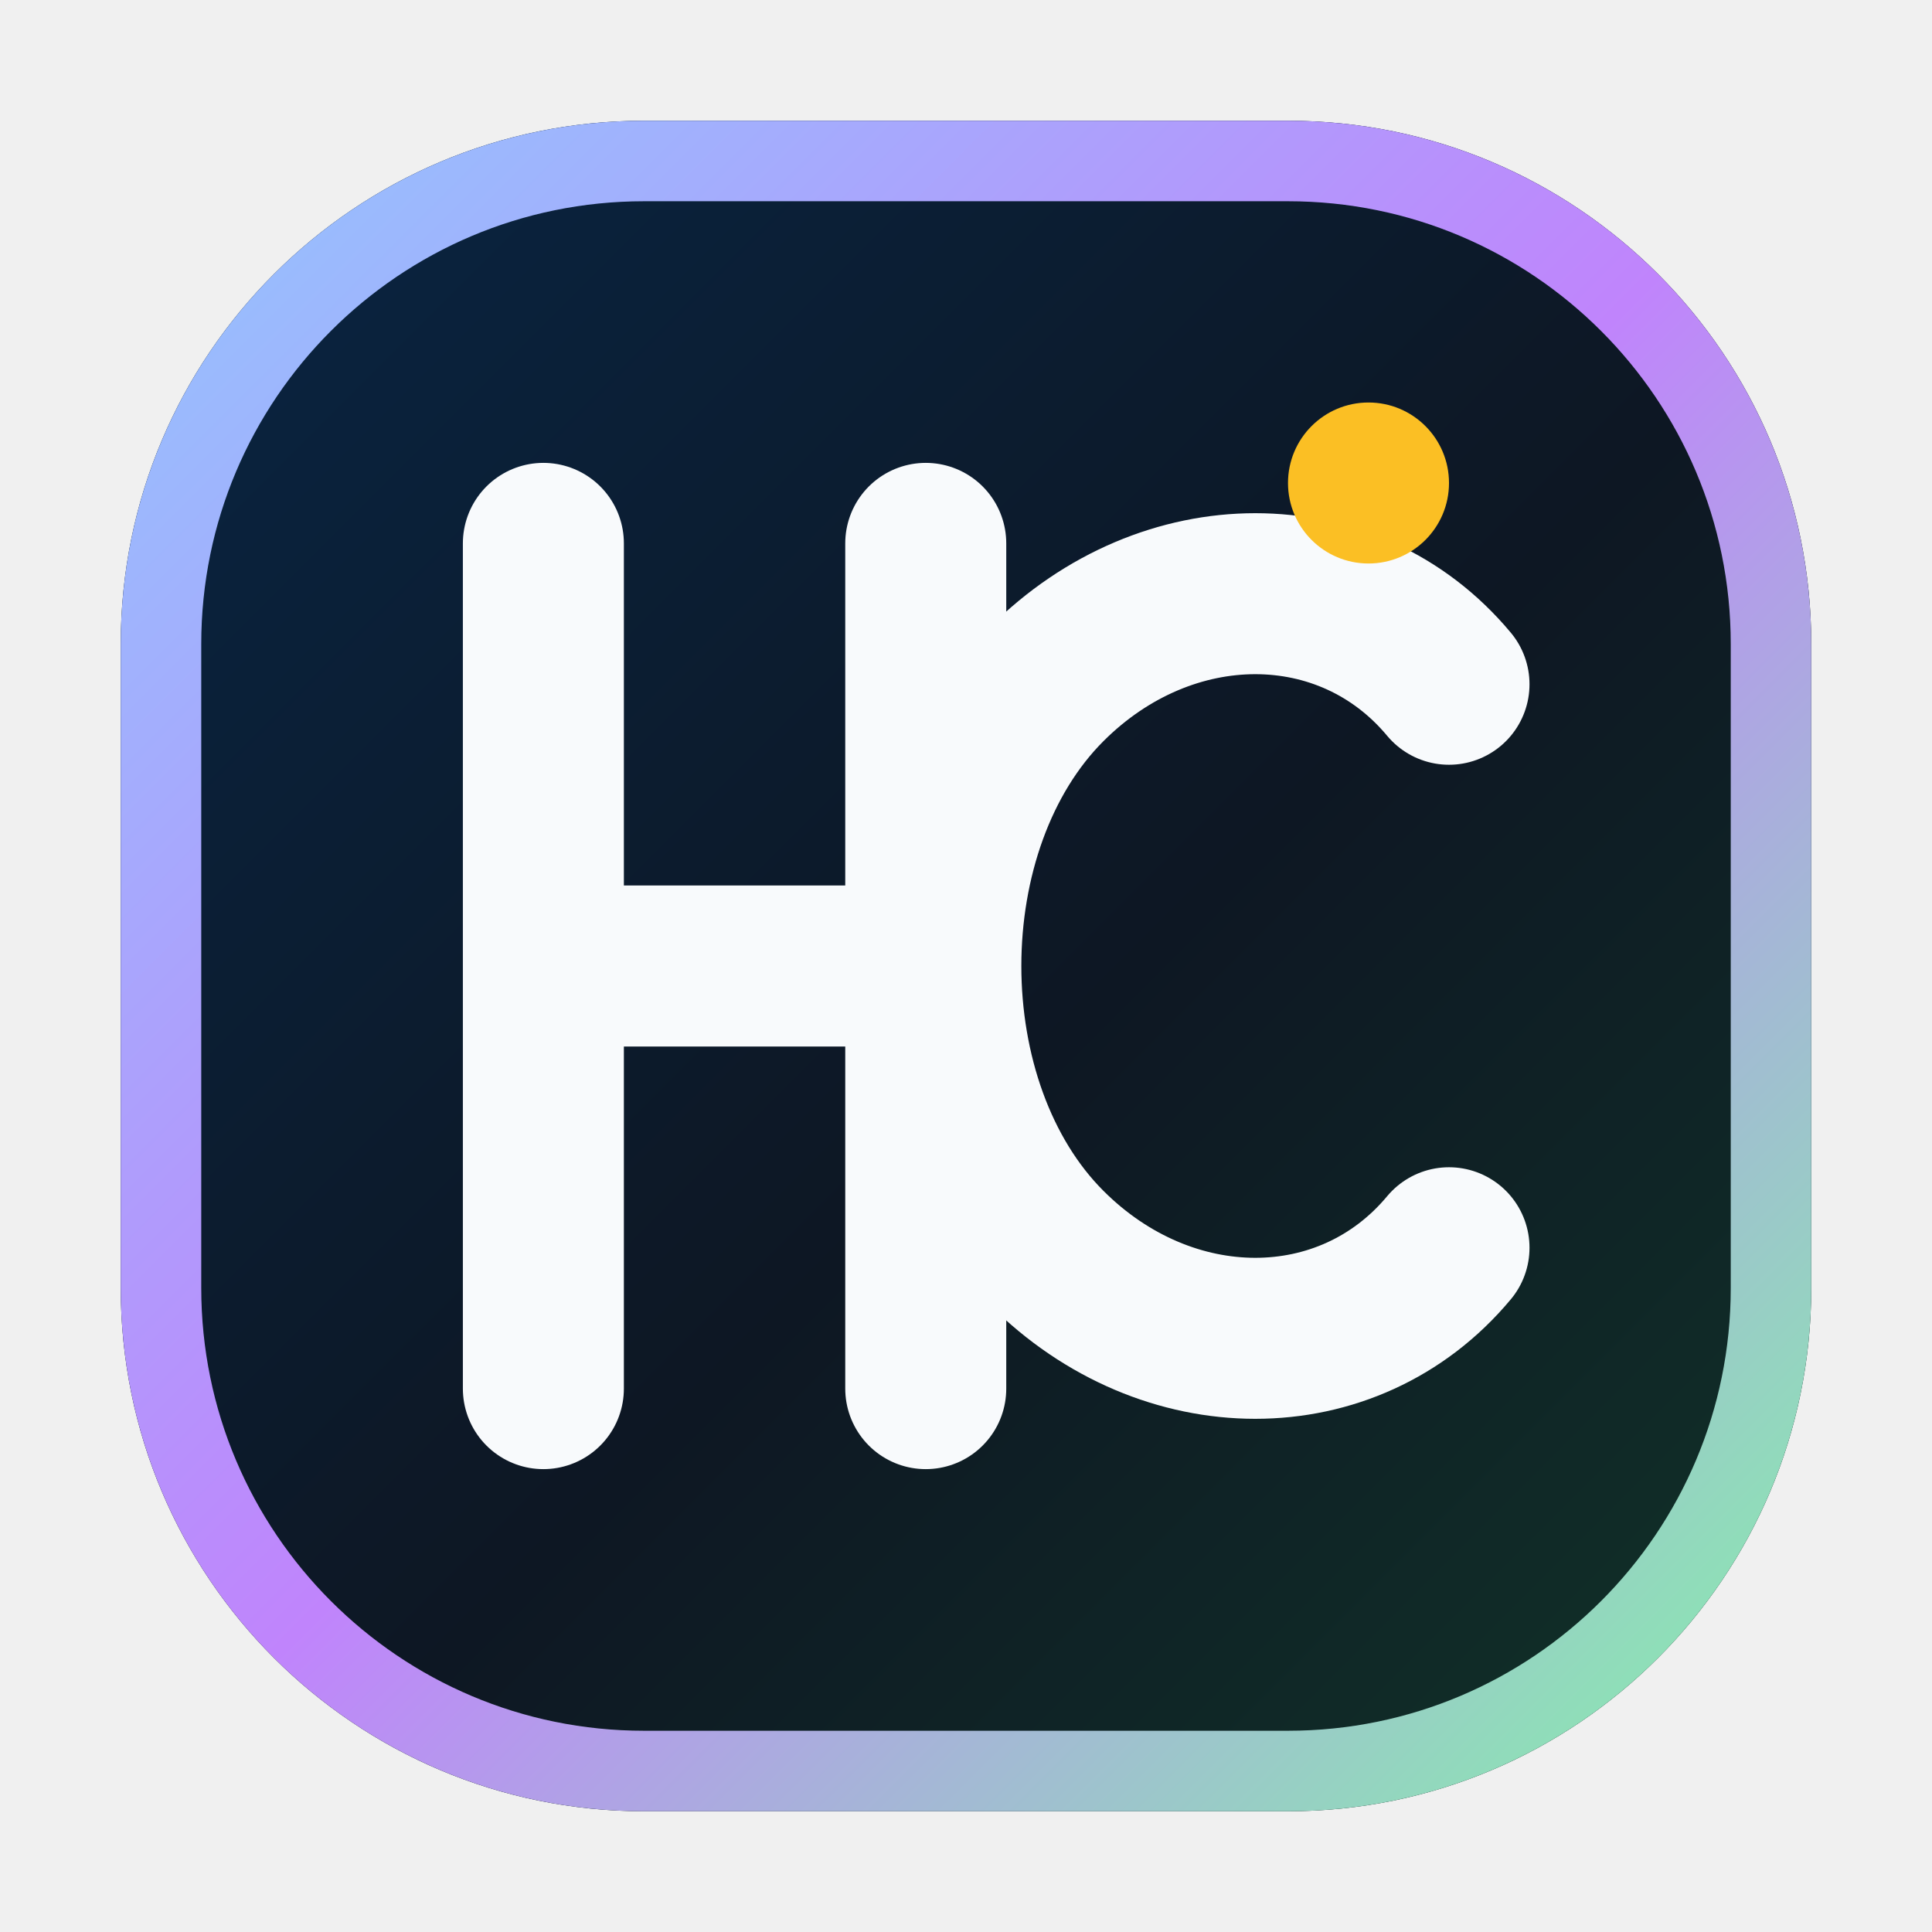
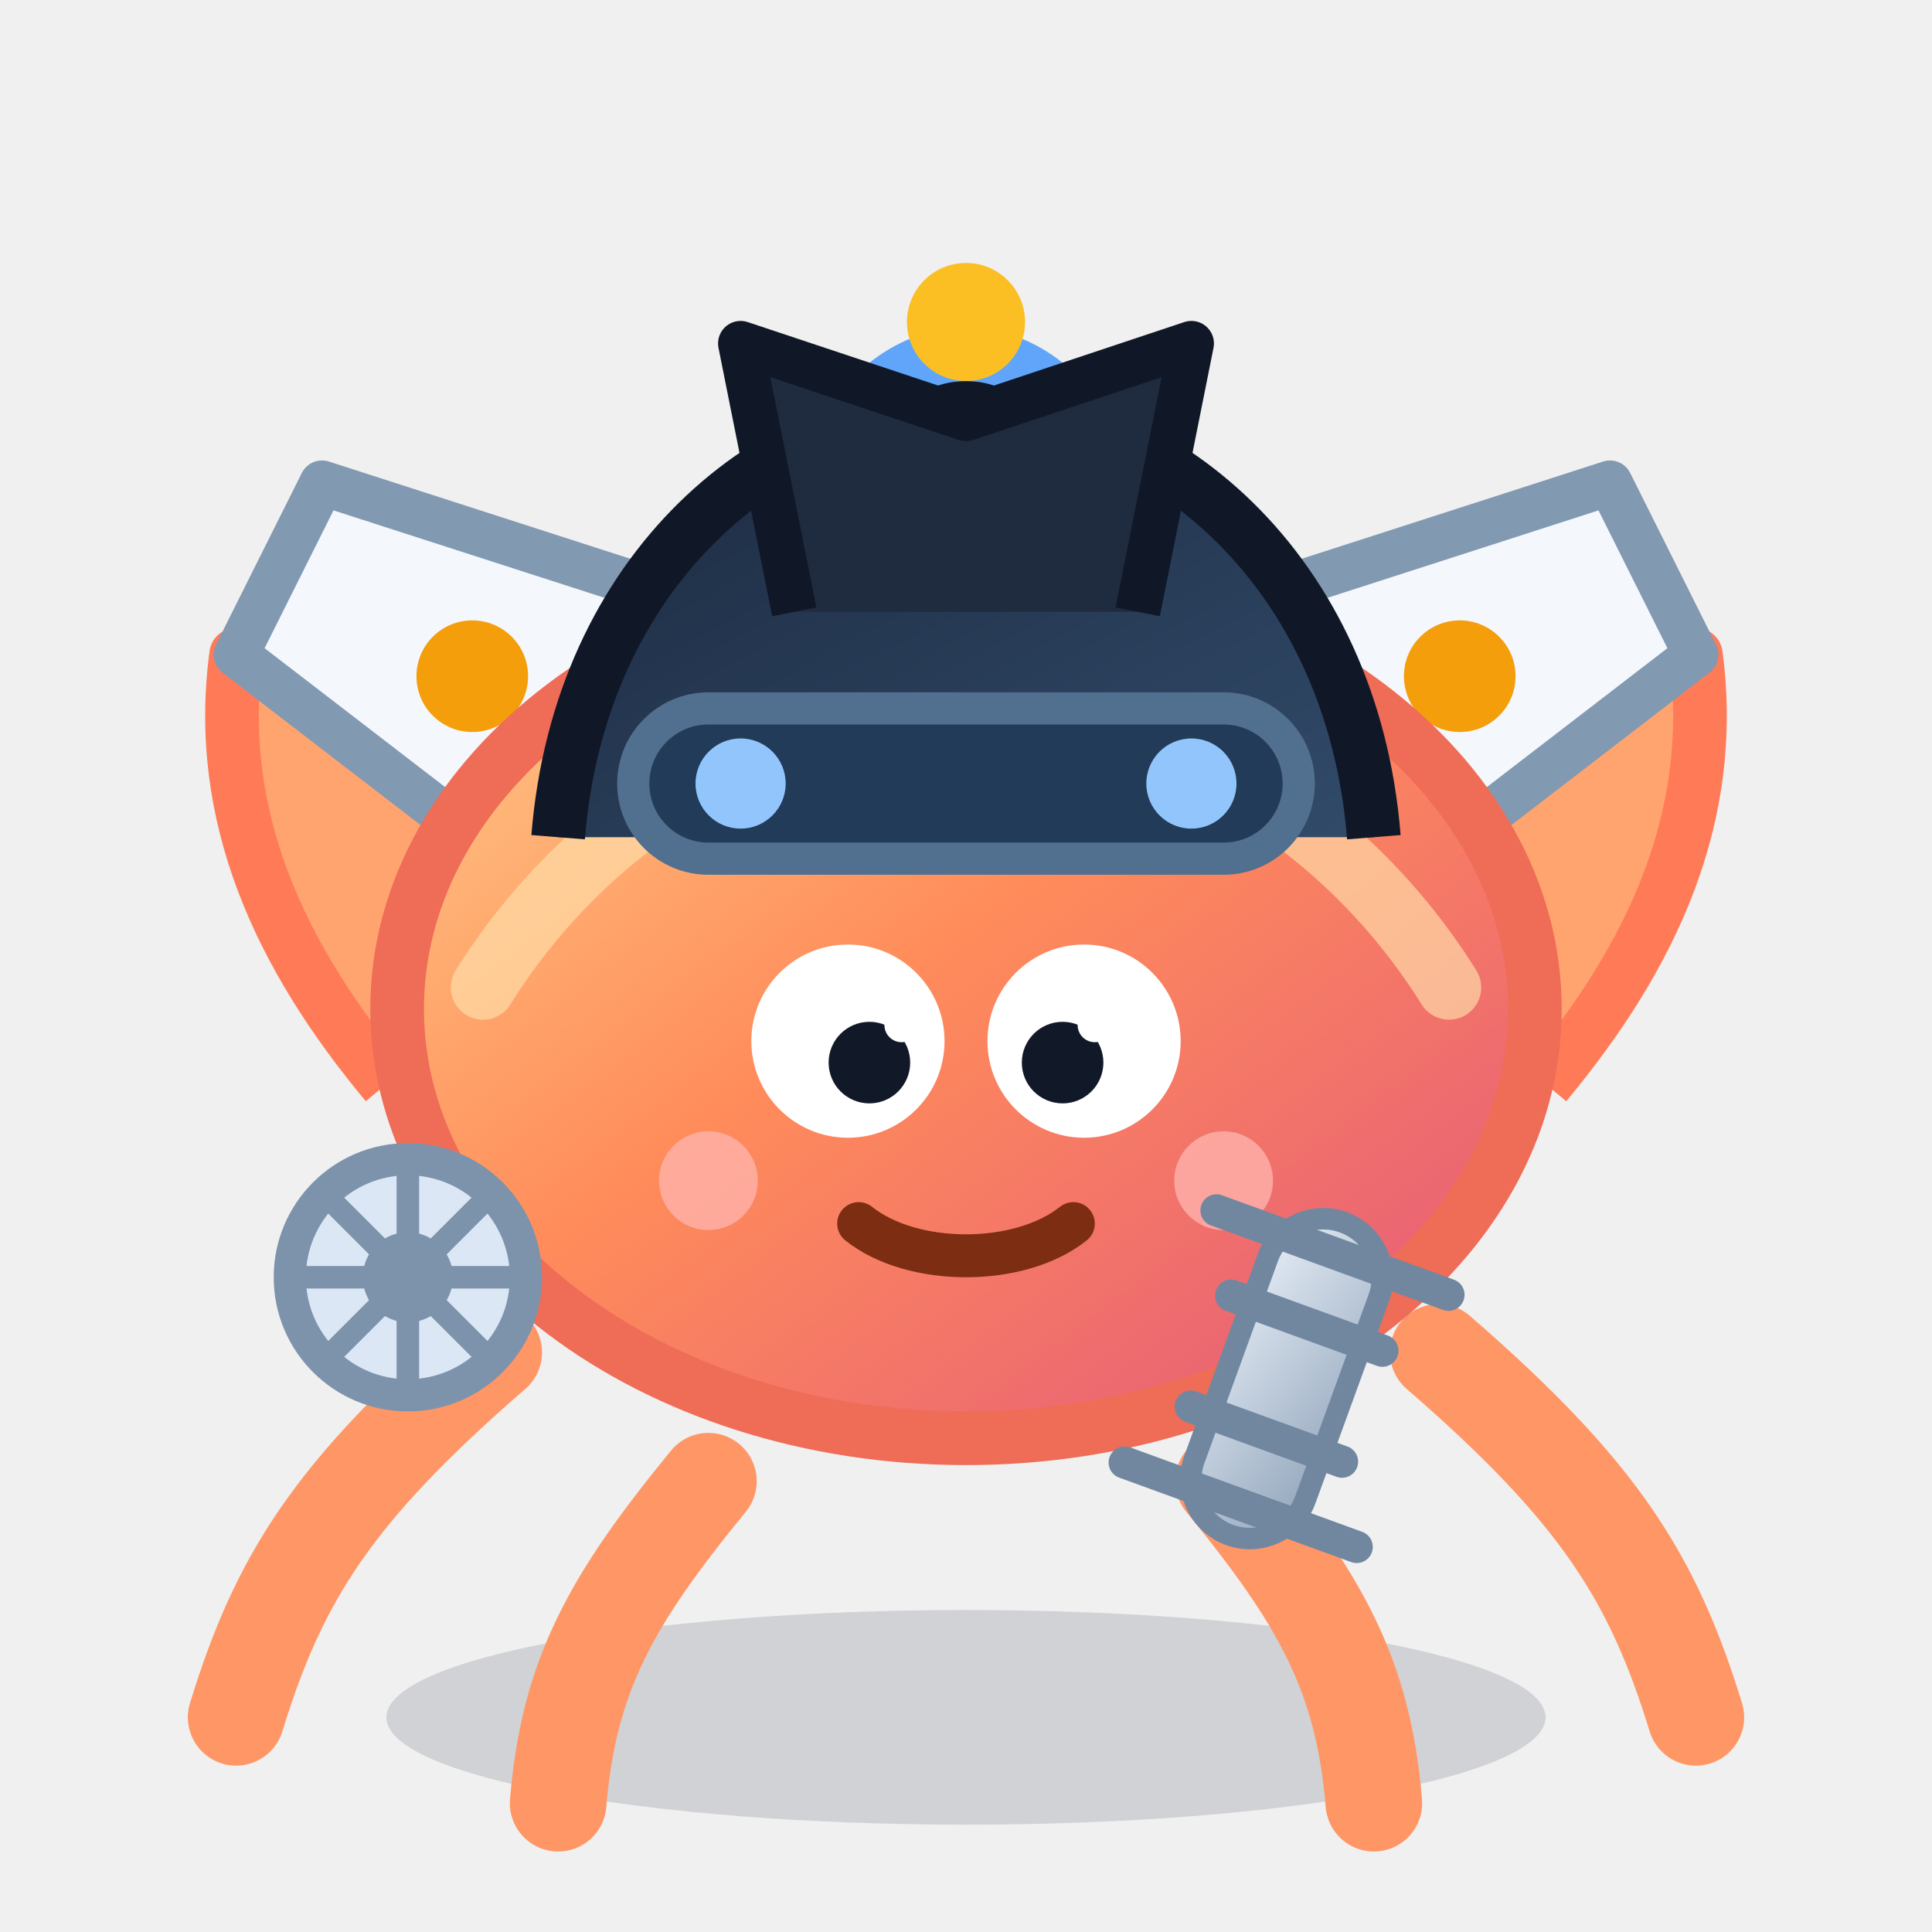
- <svg xmlns="http://www.w3.org/2000/svg" viewBox="0 0 96 96" role="img" aria-labelledby="title desc">
+ <svg xmlns="http://www.w3.org/2000/svg" viewBox="0 0 180 180" role="img" aria-labelledby="title desc">
  <defs>
-     <linearGradient id="bg" x1="0%" y1="0%" x2="100%" y2="100%">
-       <stop offset="0%" stop-color="#0a66c2" />
-       <stop offset="55%" stop-color="#1f2937" />
-       <stop offset="100%" stop-color="#2ea44f" />
+     <linearGradient id="shell" x1="0%" y1="0%" x2="100%" y2="100%">
+       <stop offset="0%" stop-color="#ffcf8a" />
+       <stop offset="45%" stop-color="#ff8c5a" />
+       <stop offset="100%" stop-color="#e2557d" />
    </linearGradient>
-     <linearGradient id="ring" x1="0%" y1="0%" x2="100%" y2="100%">
-       <stop offset="0%" stop-color="#93c5fd" />
-       <stop offset="50%" stop-color="#c084fc" />
-       <stop offset="100%" stop-color="#86efac" />
+     <linearGradient id="helmet" x1="0%" y1="0%" x2="100%" y2="100%">
+       <stop offset="0%" stop-color="#1c2940" />
+       <stop offset="100%" stop-color="#314b69" />
+     </linearGradient>
+     <linearGradient id="steel" x1="0%" y1="0%" x2="100%" y2="100%">
+       <stop offset="0%" stop-color="#e7eef7" />
+       <stop offset="100%" stop-color="#90a4ba" />
    </linearGradient>
  </defs>
-   <rect x="6" y="6" width="84" height="84" rx="26" fill="#08111d" />
-   <rect x="6" y="6" width="84" height="84" rx="26" fill="url(#bg)" opacity="0.24" />
-   <rect x="8" y="8" width="80" height="80" rx="24" fill="none" stroke="url(#ring)" stroke-width="4" />
-   <path d="M27 27V69M27 48H46M46 27V69" fill="none" stroke="#f8fafc" stroke-width="8" stroke-linecap="round" stroke-linejoin="round" />
-   <path d="M72 34C67 28 58 28 52 34C45 41 45 55 52 62C58 68 67 68 72 62" fill="none" stroke="#f8fafc" stroke-width="8" stroke-linecap="round" stroke-linejoin="round" />
-   <circle cx="68" cy="24" r="4" fill="#fbbf24" />
+   <g transform="translate(8 8)">
+     <ellipse cx="82" cy="152" rx="54" ry="10" fill="#0f172a" opacity="0.14" />
+     <path d="M38 118C23 131 18 139 14 152" fill="none" stroke="#ff9666" stroke-width="9" stroke-linecap="round" />
+     <path d="M58 130C49 141 45 148 44 160" fill="none" stroke="#ff9666" stroke-width="9" stroke-linecap="round" />
+     <path d="M106 130C115 141 119 148 120 160" fill="none" stroke="#ff9666" stroke-width="9" stroke-linecap="round" />
+     <path d="M126 118C141 131 146 139 150 152" fill="none" stroke="#ff9666" stroke-width="9" stroke-linecap="round" />
+     <path d="M28 93C18 81 12 68 14 53C31 56 43 63 51 74" fill="#ffa46f" stroke="#ff7b57" stroke-width="5" stroke-linejoin="round" />
+     <path d="M22 37L53 47L40 73L14 53Z" fill="#f4f7fb" stroke="#8299b2" stroke-width="4.2" stroke-linejoin="round" />
+     <circle cx="36" cy="55" r="5.2" fill="#f59e0b" />
+     <path d="M136 93C146 81 152 68 150 53C133 56 121 63 113 74" fill="#ffa46f" stroke="#ff7b57" stroke-width="5" stroke-linejoin="round" />
+     <path d="M142 37L111 47L124 73L150 53Z" fill="#f4f7fb" stroke="#8299b2" stroke-width="4.2" stroke-linejoin="round" />
+     <circle cx="128" cy="55" r="5.2" fill="#f59e0b" />
+     <ellipse cx="82" cy="86" rx="53" ry="40" fill="url(#shell)" stroke="#ef6c57" stroke-width="5" />
+     <path d="M37 84C47 68 64 58 82 58C100 58 117 68 127 84" fill="none" stroke="#ffe0ac" stroke-width="6" stroke-linecap="round" opacity="0.65" />
+     <path d="M44 70C46 45 64 30 82 30C100 30 118 45 120 70" fill="url(#helmet)" stroke="#101827" stroke-width="5" stroke-linejoin="round" />
+     <rect x="51" y="58" width="62" height="14" rx="7" fill="#223b58" stroke="#516f8e" stroke-width="3" />
+     <circle cx="61" cy="65" r="4.2" fill="#93c5fd" />
+     <circle cx="103" cy="65" r="4.2" fill="#93c5fd" />
+     <path d="M66 46C67 34 74 25 82 25C90 25 97 34 98 46" fill="none" stroke="#60a5fa" stroke-width="5" stroke-linecap="round" />
+     <circle cx="82" cy="22" r="5.5" fill="#fbbf24" />
+     <path d="M66 49L61 24L82 31L103 24L98 49" fill="#1f2b3e" stroke="#101827" stroke-width="4.2" stroke-linejoin="round" />
+     <circle cx="71" cy="89" r="9" fill="#ffffff" />
+     <circle cx="93" cy="89" r="9" fill="#ffffff" />
+     <circle cx="73" cy="91" r="3.8" fill="#111827" />
+     <circle cx="91" cy="91" r="3.8" fill="#111827" />
+     <circle cx="76" cy="87.5" r="1.6" fill="#ffffff" />
+     <circle cx="94" cy="87.5" r="1.6" fill="#ffffff" />
+     <path d="M72 106C77 110 87 110 92 106" fill="none" stroke="#7c2d12" stroke-width="4" stroke-linecap="round" />
+     <circle cx="58" cy="102" r="4.6" fill="#ffb3ad" opacity="0.78" />
+     <circle cx="106" cy="102" r="4.6" fill="#ffb3ad" opacity="0.78" />
+     <g transform="translate(112 104) rotate(20)">
+       <rect x="0" y="0" width="11" height="31" rx="5.5" fill="url(#steel)" stroke="#7187a0" stroke-width="2" />
+       <path d="M-6 3H17M-2 10H13M-6 28H17M-2 21H13" fill="none" stroke="#7187a0" stroke-width="3" stroke-linecap="round" />
+     </g>
+     <g transform="translate(30 111)">
+       <circle cx="0" cy="0" r="11" fill="#dbe7f5" stroke="#7d93ac" stroke-width="3" />
+       <circle cx="0" cy="0" r="4.2" fill="#7d93ac" />
+       <path d="M0-11V11M-11 0H11M-8-8L8 8M8-8L-8 8" stroke="#7d93ac" stroke-width="2.1" />
+     </g>
+   </g>
</svg>
